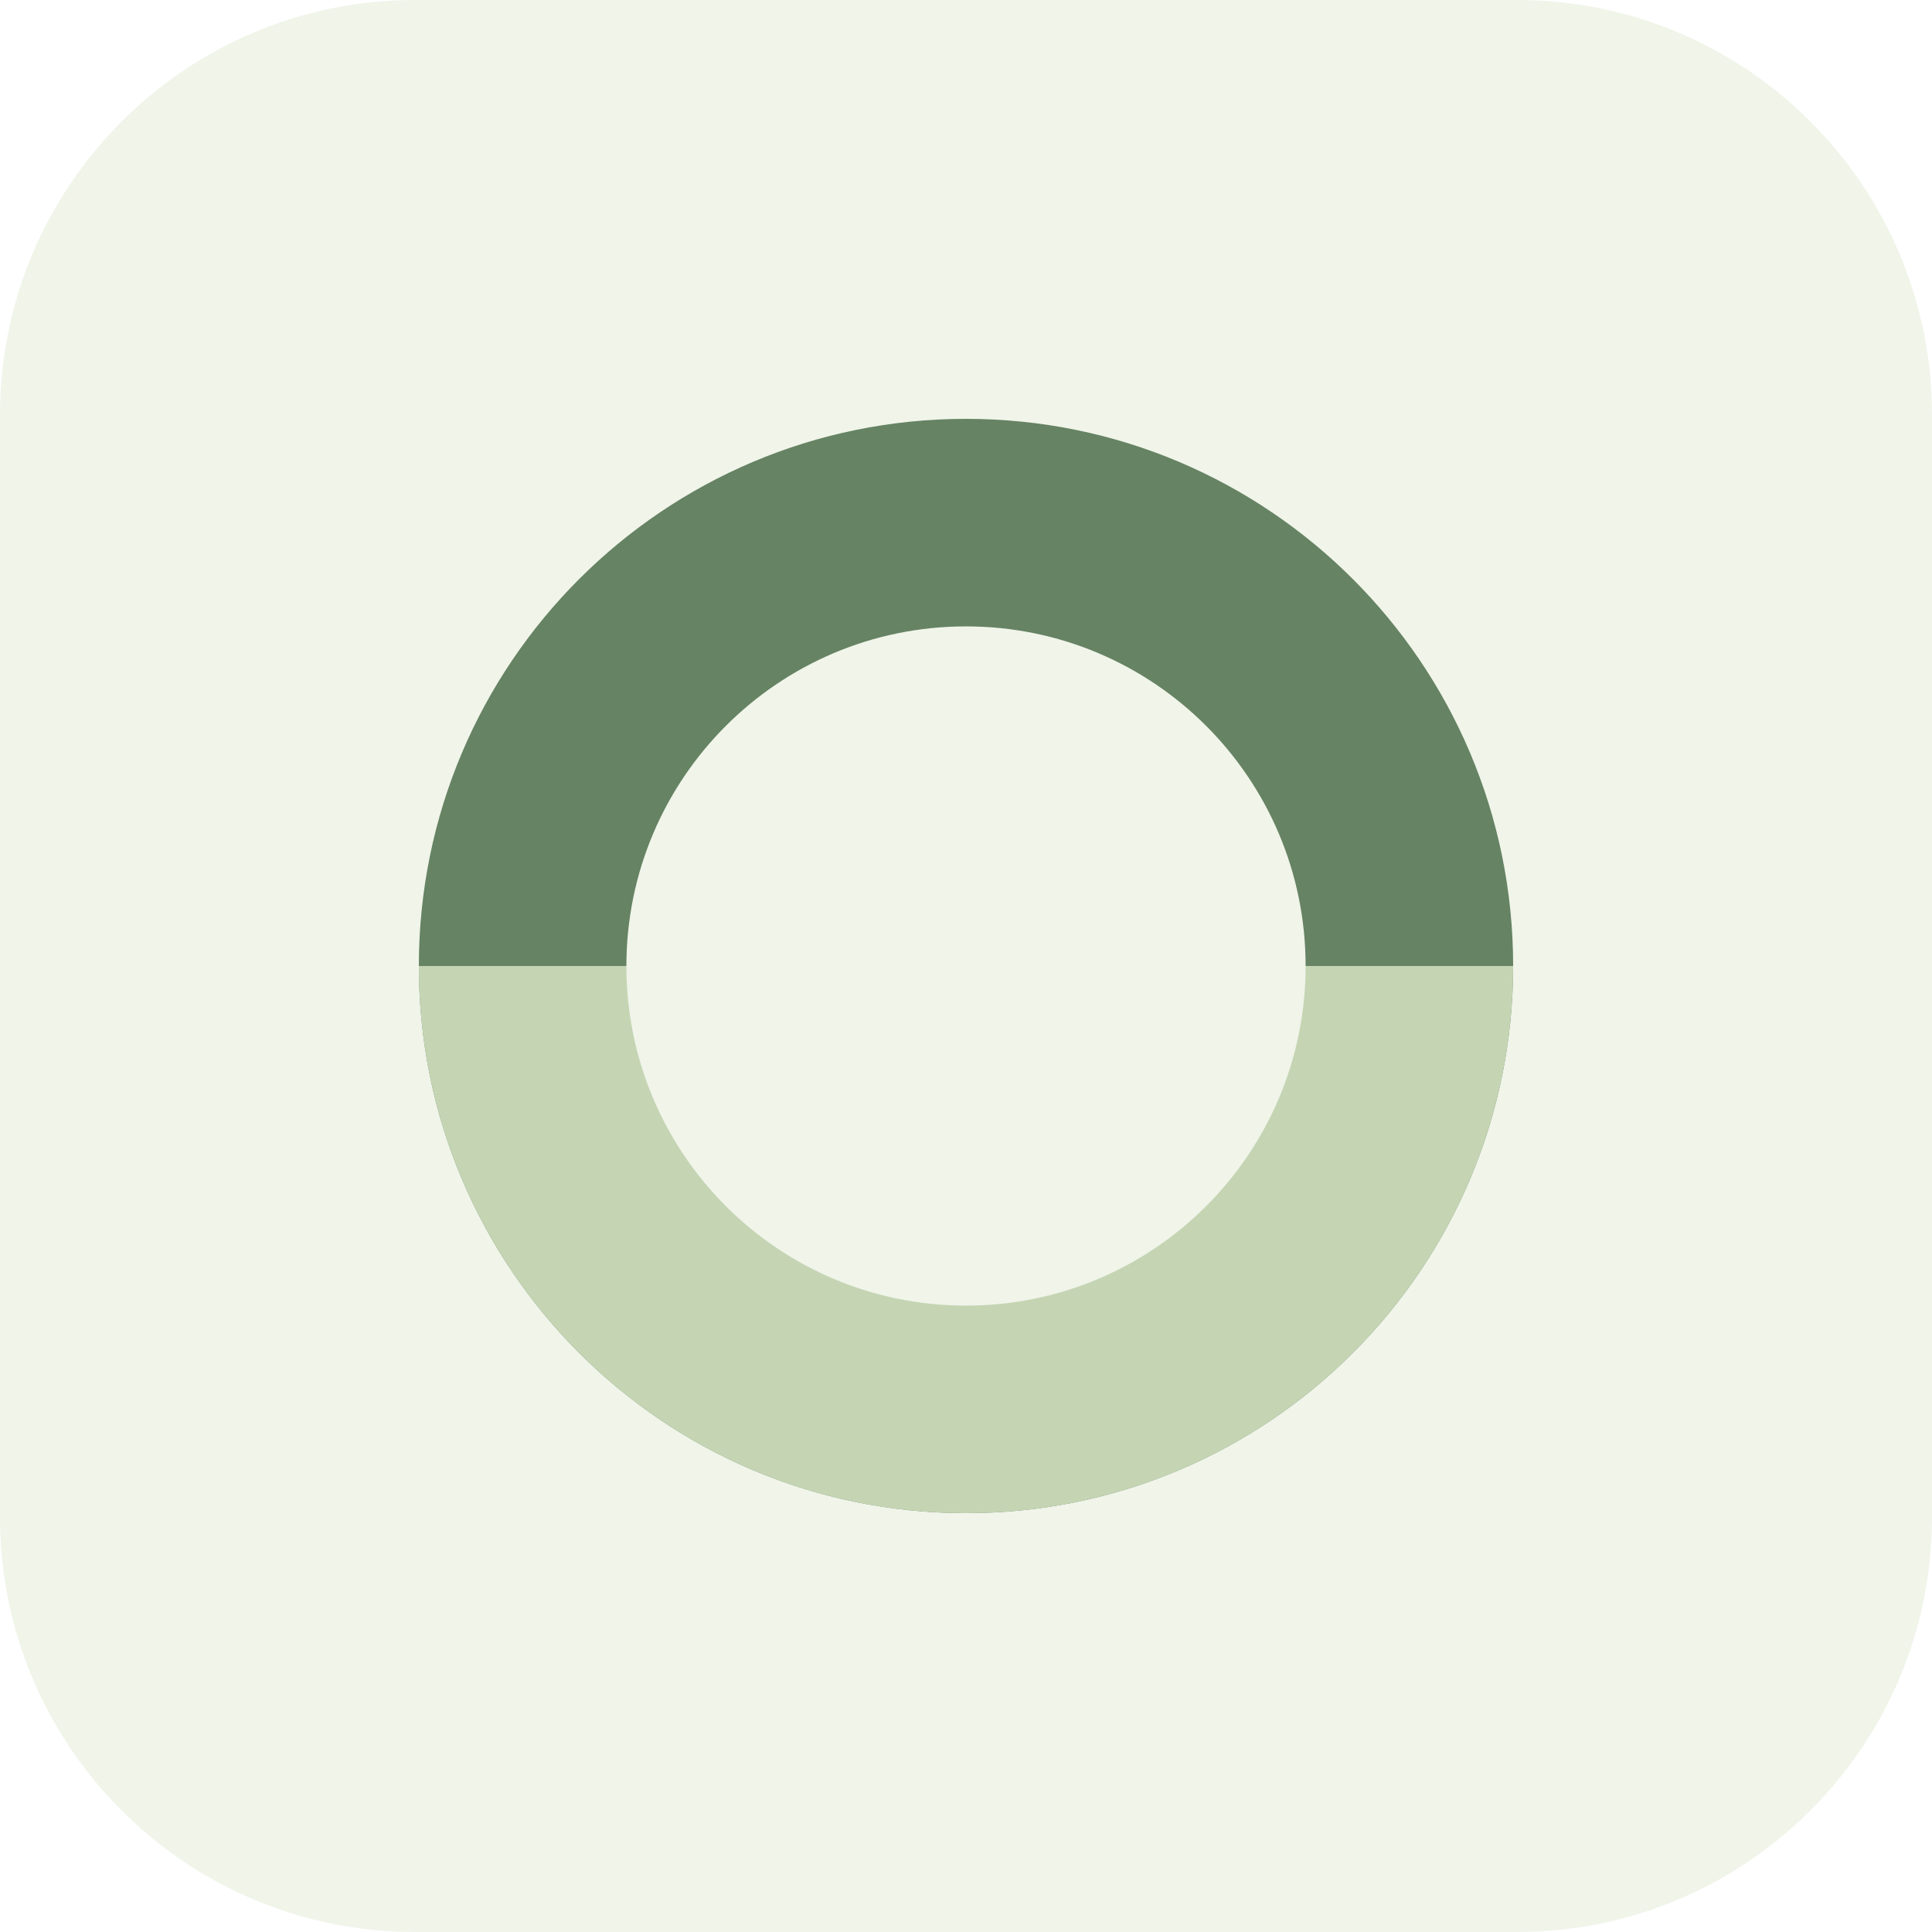
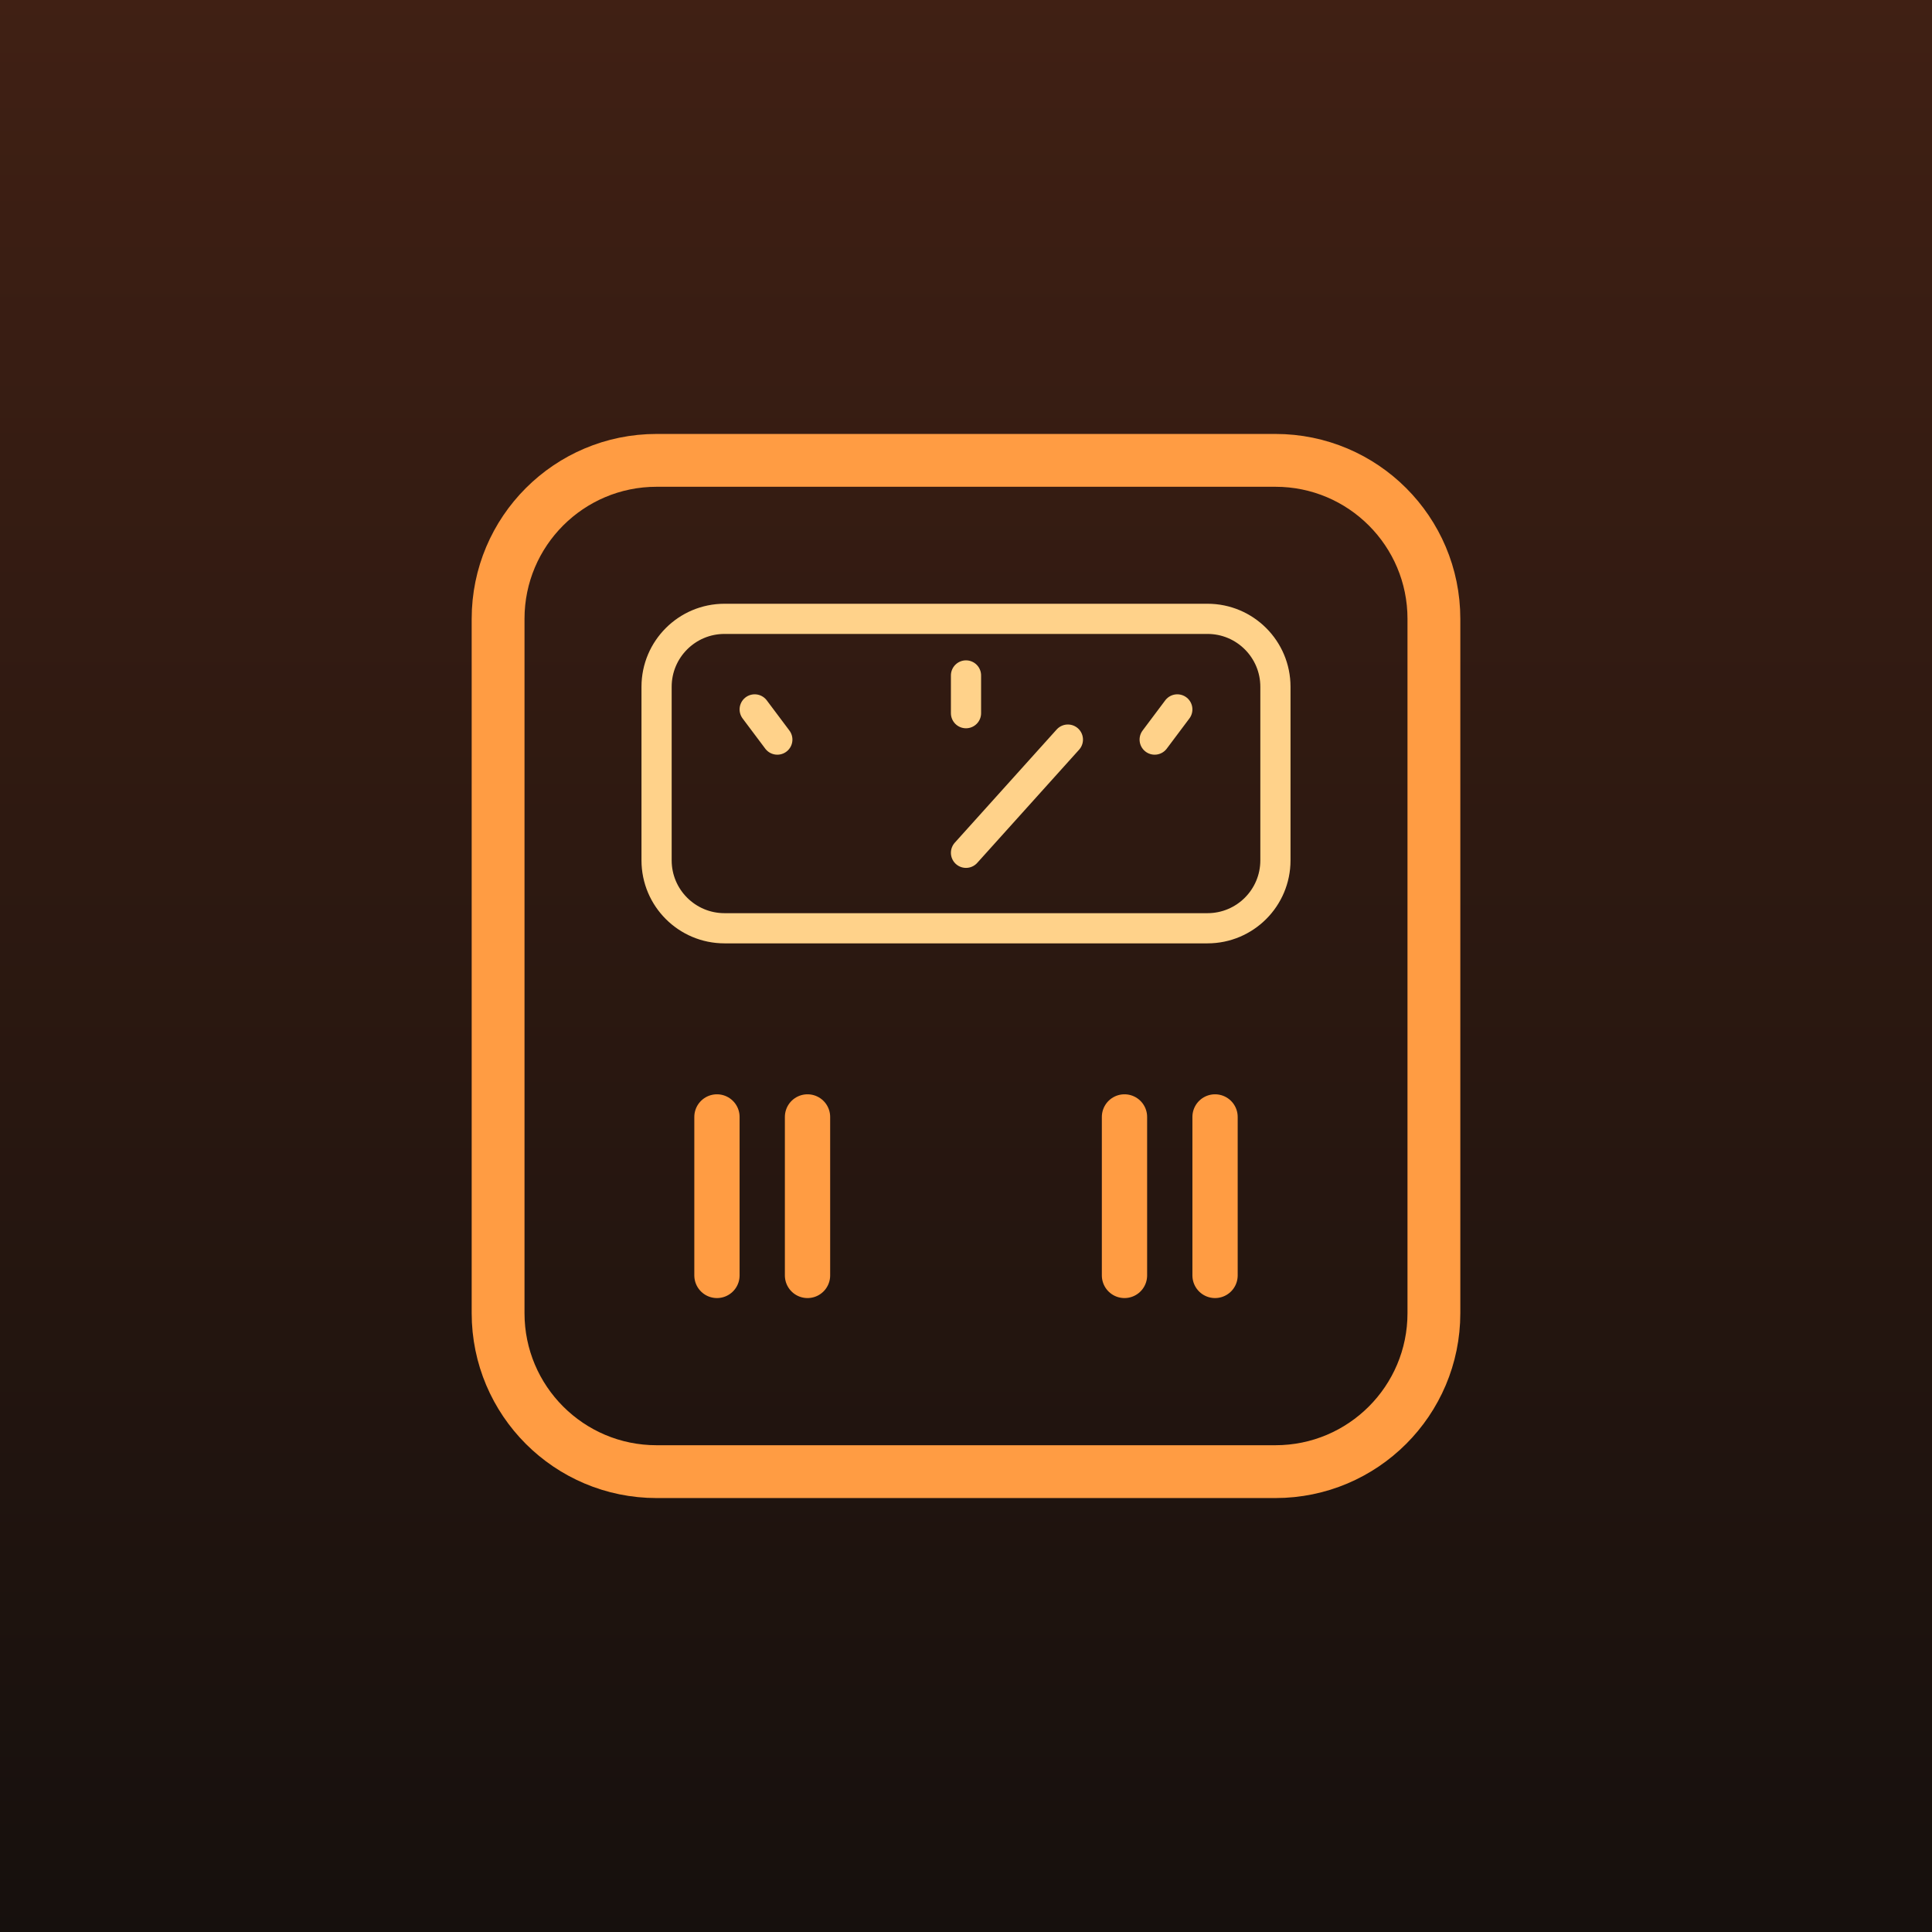
<svg xmlns="http://www.w3.org/2000/svg" viewBox="0 0 512 512">
-   <rect width="512" height="512" rx="110" fill="#f0f4e9" />
-   <circle cx="256" cy="256" r="145" fill="#668363" />
-   <path d="M111 256a145 145 0 0 0 290 0" fill="#c5d5b4" />
-   <circle cx="256" cy="256" r="90" fill="#f0f4e9" />
+   <defs>
+     <linearGradient id="background" x2="0" y2="1">
+       <stop stop-color="#402014" />
+       <stop offset="1" stop-color="#16100d" />
+     </linearGradient>
+   </defs>
+   <rect width="512" height="512" fill="url(#background)" />
+   <g fill="none" stroke-linecap="round" stroke-linejoin="round">
+     <rect x="132" y="122" width="248" height="268" rx="42" stroke="#ff9c43" stroke-width="14" />
+     <rect x="174" y="164" width="164" height="82" rx="18" stroke="#ffd28a" stroke-width="8" />
+     <path d="M256 179v10M200 188l6 8M312 188l-6 8M256 226l27-30" stroke="#ffd28a" stroke-width="8" />
+     <path d="M190 296v42M214 296v42M298 296v42M322 296v42" stroke="#ff9c43" stroke-width="12" />
+   </g>
</svg>
